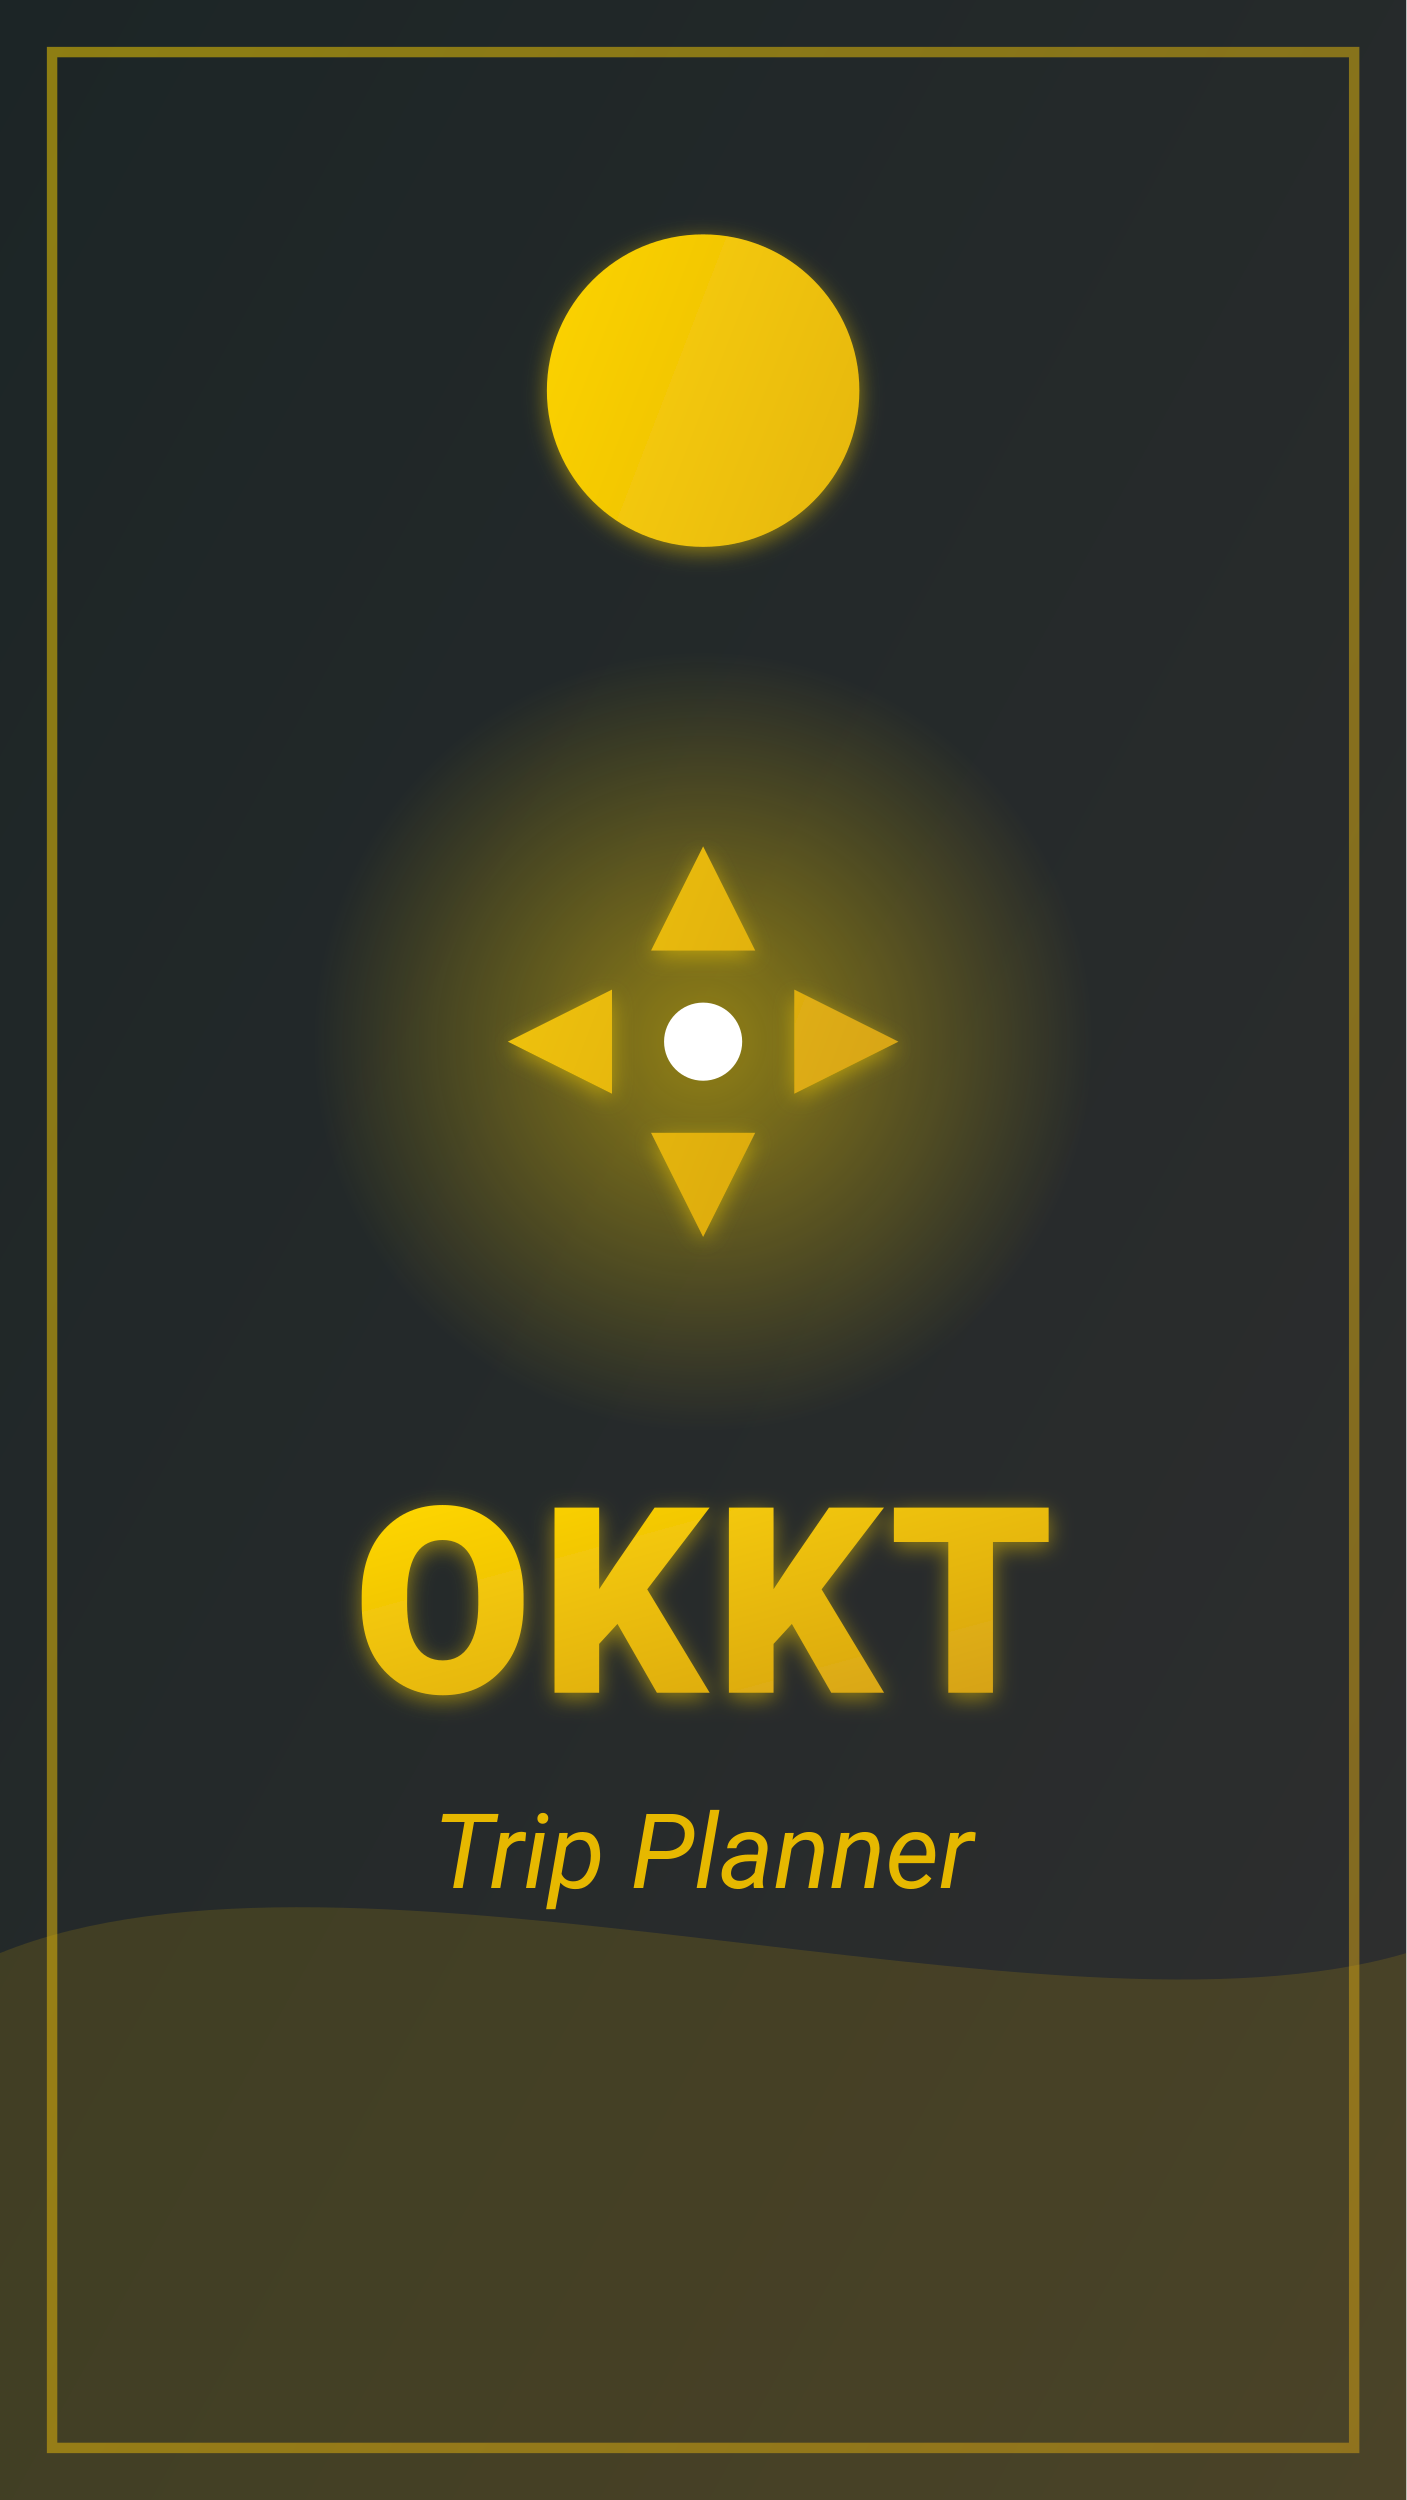
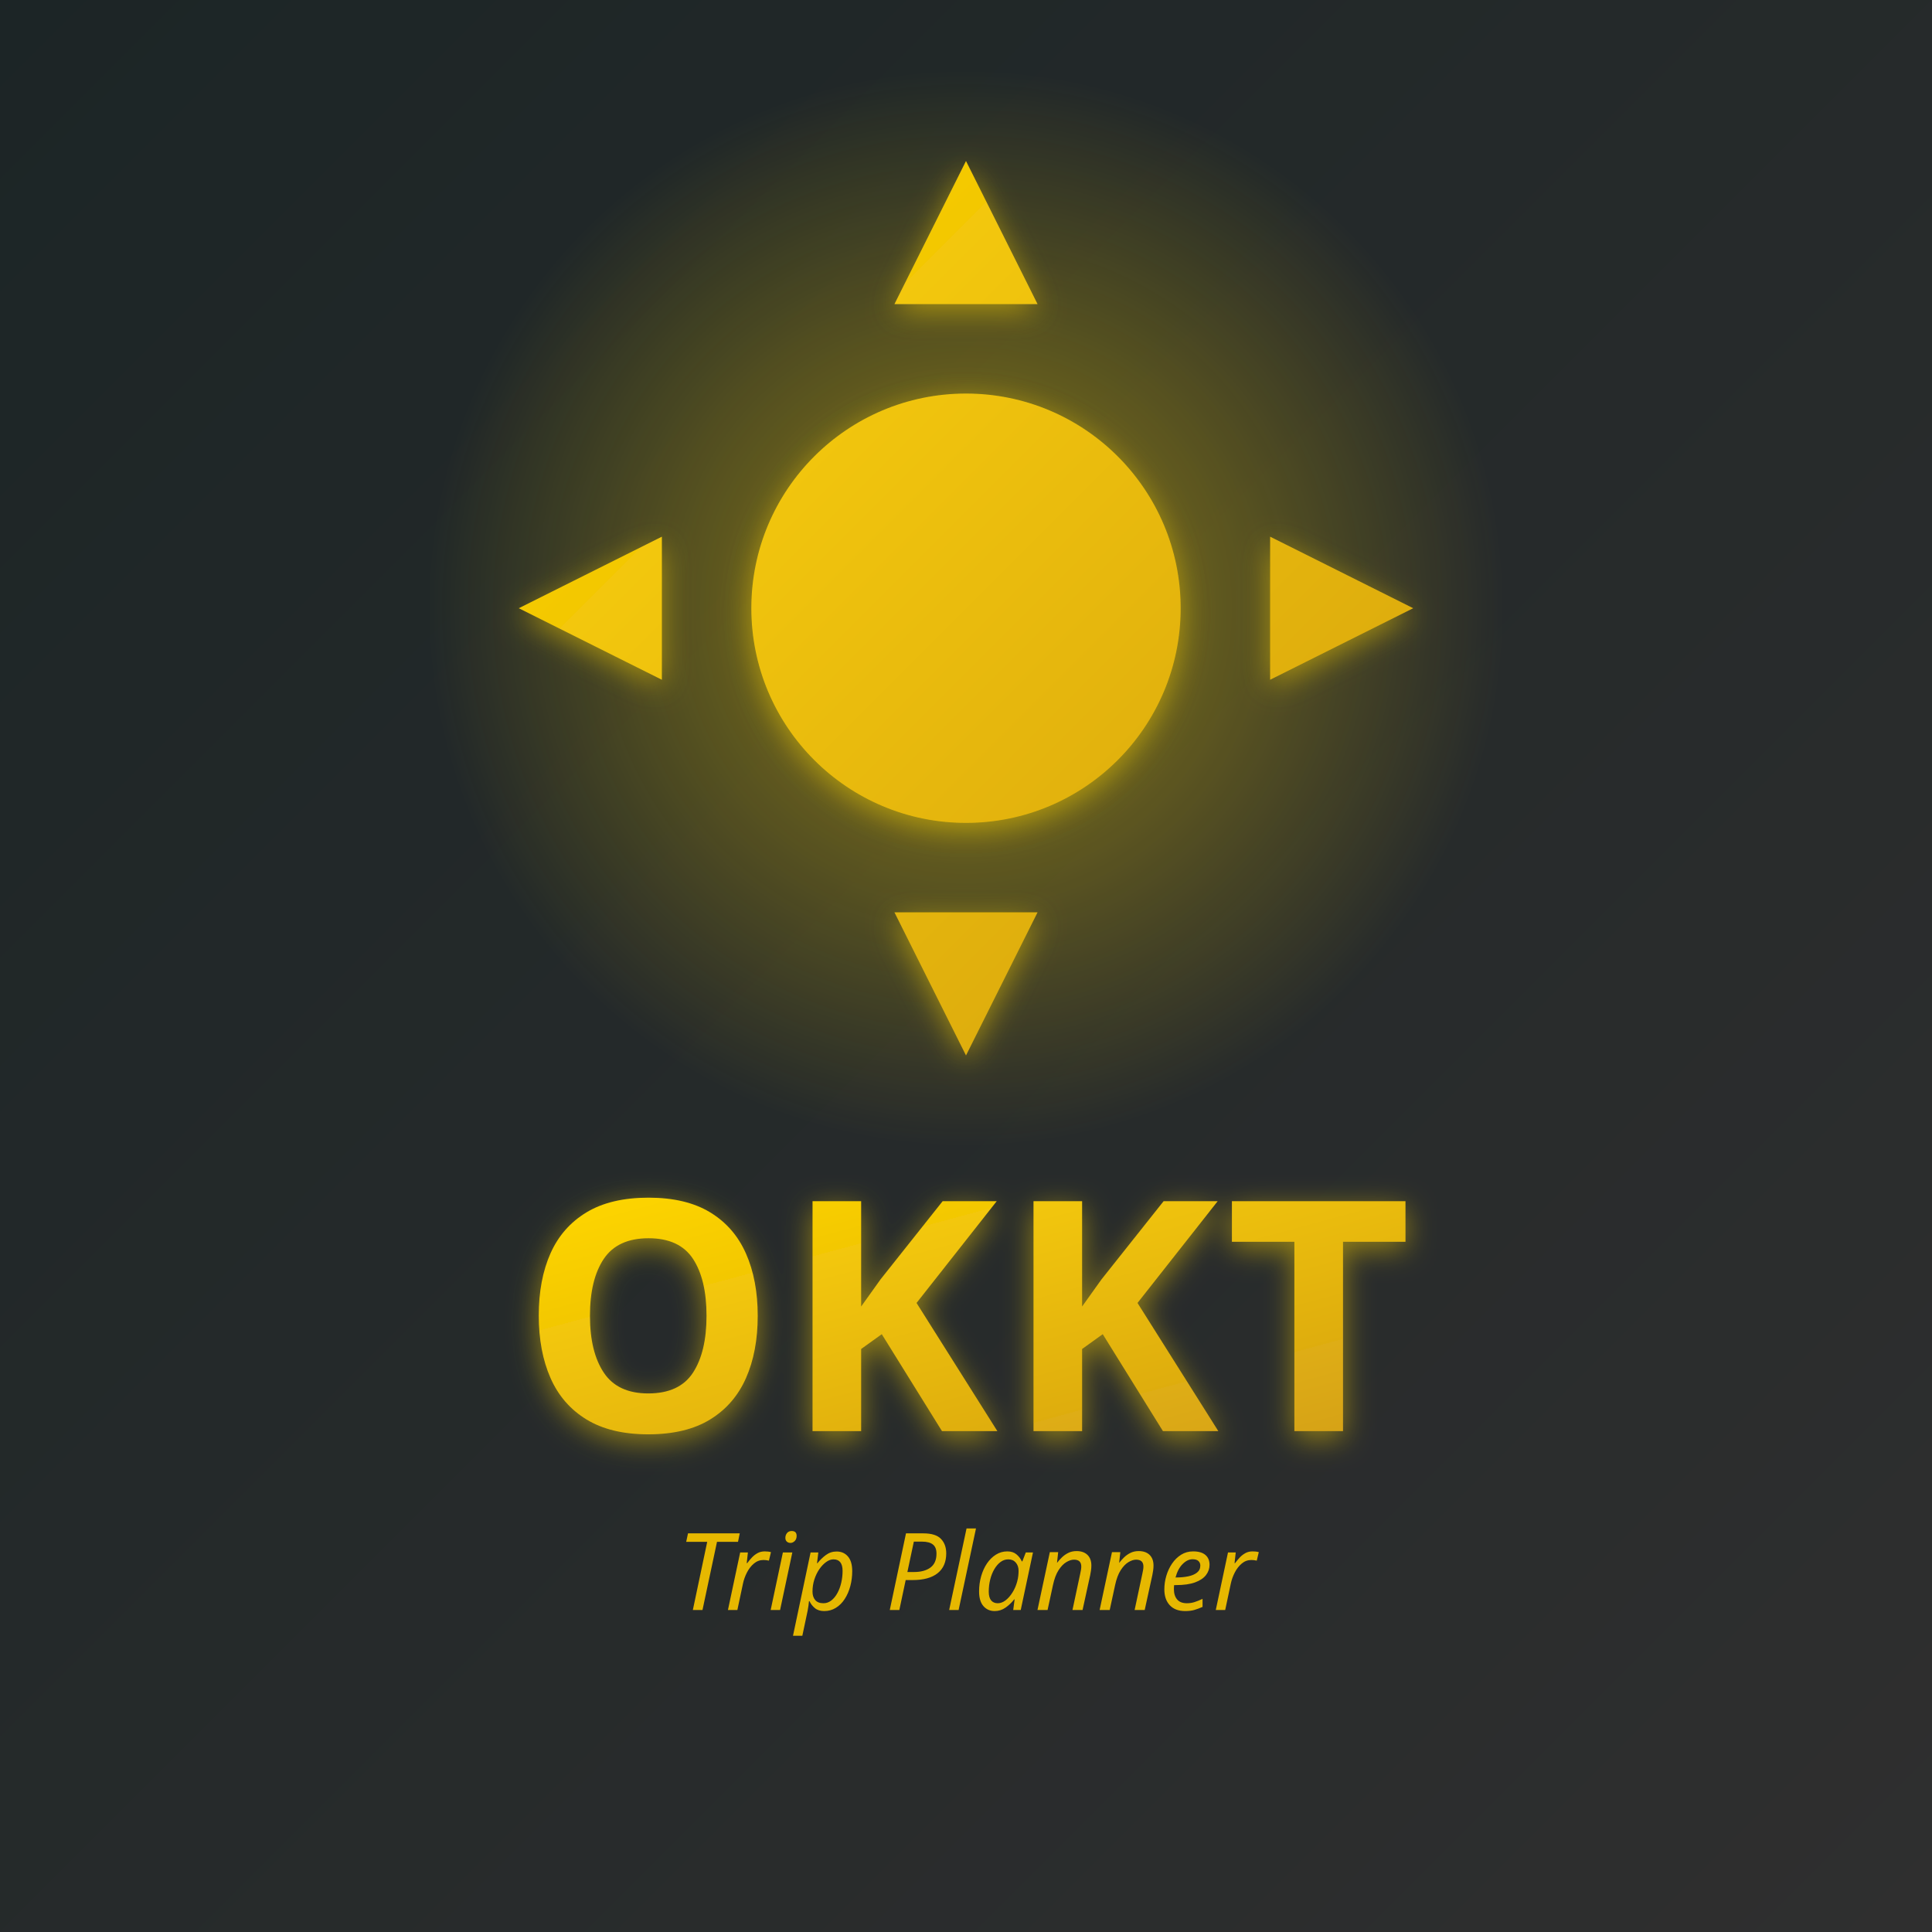
- <svg xmlns="http://www.w3.org/2000/svg" width="100%" height="100%" viewBox="0 0 1080 1920" preserveAspectRatio="xMidYMid meet">
+ <svg xmlns="http://www.w3.org/2000/svg" width="100%" height="100%" viewBox="0 0 1080 1080" preserveAspectRatio="xMidYMid meet">
  <defs>
    <linearGradient id="bgGradient" x1="0%" y1="0%" x2="100%" y2="100%">
      <stop offset="0%" style="stop-color:#1C2526;stop-opacity:1" />
      <stop offset="100%" style="stop-color:#2F2F2F;stop-opacity:1" />
    </linearGradient>
    <linearGradient id="goldGradient" x1="0%" y1="0%" x2="100%" y2="100%">
      <stop offset="0%" style="stop-color:#FFD700;stop-opacity:1" />
      <stop offset="100%" style="stop-color:#D4A017;stop-opacity:1" />
    </linearGradient>
    <radialGradient id="iconGlow" cx="50%" cy="50%" r="50%">
      <stop offset="0%" style="stop-color:#FFD700;stop-opacity:0.5" />
      <stop offset="100%" style="stop-color:#FFD700;stop-opacity:0" />
    </radialGradient>
    <filter id="shadow" x="-50%" y="-50%" width="200%" height="200%">
      <feDropShadow dx="0" dy="4" stdDeviation="8" flood-color="#FFD700" flood-opacity="0.5" />
    </filter>
  </defs>
-   <rect x="0" y="0" width="1080" height="1920" fill="url(#bgGradient)" />
-   <g transform="translate(540, 800)">
-     <circle cx="0" cy="0" r="300" fill="url(#iconGlow)" />
-     <path d="M0,0 m-120,-500 a120,120 0 1,0 240,0 a120,120 0 1,0 -240,0 z              M0,-150 l40,80 l-80,0 l40,-80              M0,150 l-40,-80 l80,0 l-40,80              M150,0 l-80,-40 l0,80 l80,-40              M-150,0 l80,40 l0,-80 l-80,40" fill="url(#goldGradient)" filter="url(#shadow)" />
-     <circle cx="0" cy="0" r="30" fill="#FFFFFF" />
+   <rect x="0" y="0" width="1080" height="1080" fill="url(#bgGradient)" />
+   <g transform="translate(540, 540)">
+     <circle cx="0" cy="-200" r="300" fill="url(#iconGlow)" />
+     <path d="M0,0 m-120,-200 a120,120 0 1,0 240,0 a120,120 0 1,0 -240,0 z              M0,-450 l40,80 l-80,0 l40,-80              M0,50  l-40,-80 l80,0 l-40,80              M250,-200 l-80,-40 l0,80 l80,-40              M-250,-200 l80,40 l0,-80 l-80,40" fill="url(#goldGradient)" filter="url(#shadow)" />
  </g>
-   <text x="540" y="1300" font-family="Roboto, sans-serif" font-size="200" font-weight="900" fill="url(#goldGradient)" text-anchor="middle" letter-spacing="6" filter="url(#shadow)">
+   <text x="540" y="800" font-family="Poppins, sans-serif" font-size="180" font-weight="900" fill="url(#goldGradient)" text-anchor="middle" letter-spacing="4" filter="url(#shadow)">
		OKKT
	</text>
-   <text x="540" y="1450" font-family="Roboto, sans-serif" font-size="80" fill="#E6B800" text-anchor="middle" font-style="italic">
+   <text x="540" y="900" font-family="Poppins, sans-serif" font-size="60" fill="#E6B800" text-anchor="middle" font-style="italic">
		Trip Planner
	</text>
-   <path d="M40,40 h1000 v1840 h-1000 z" fill="none" stroke="url(#goldGradient)" stroke-width="8" opacity="0.5" />
-   <path d="M0,1500 C270,1390 810,1580 1080,1500 L1080,1920 L0,1920 Z" fill="#E6B800" opacity="0.15" />
</svg>
